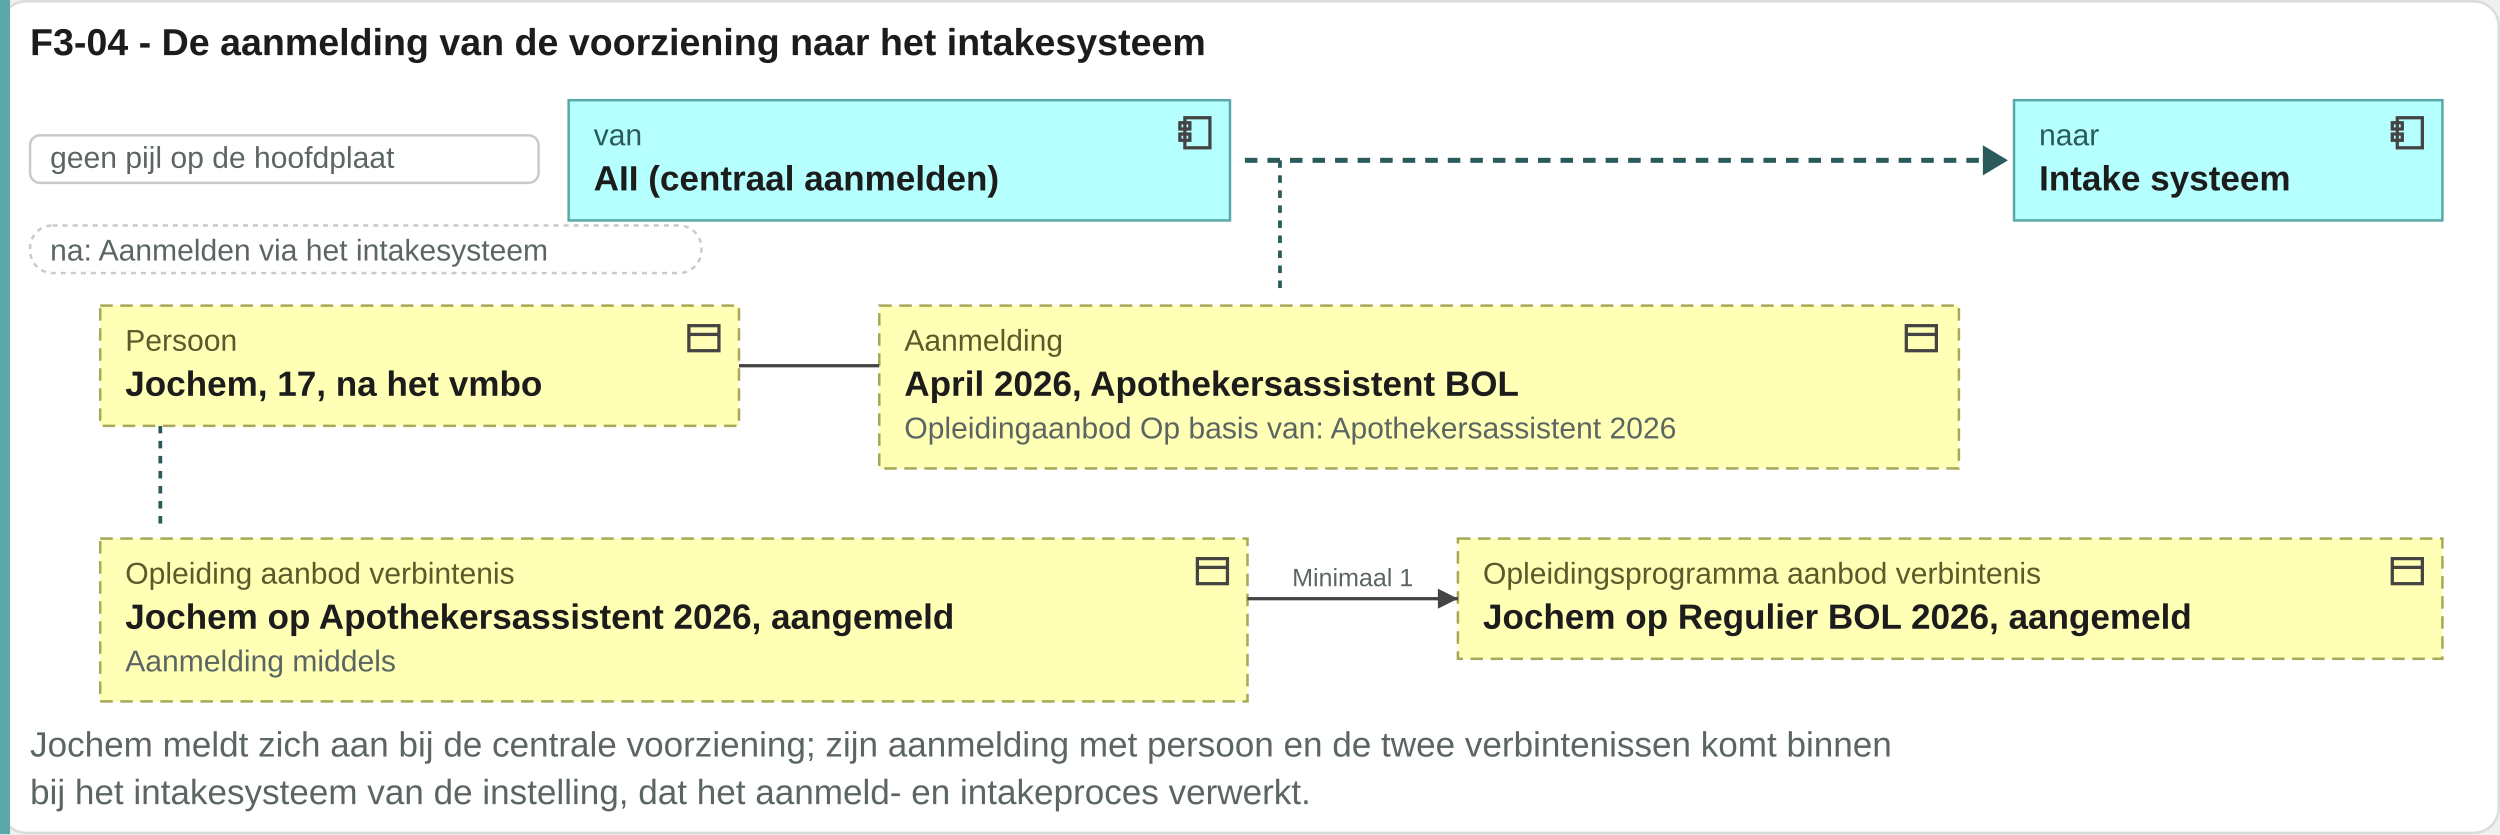
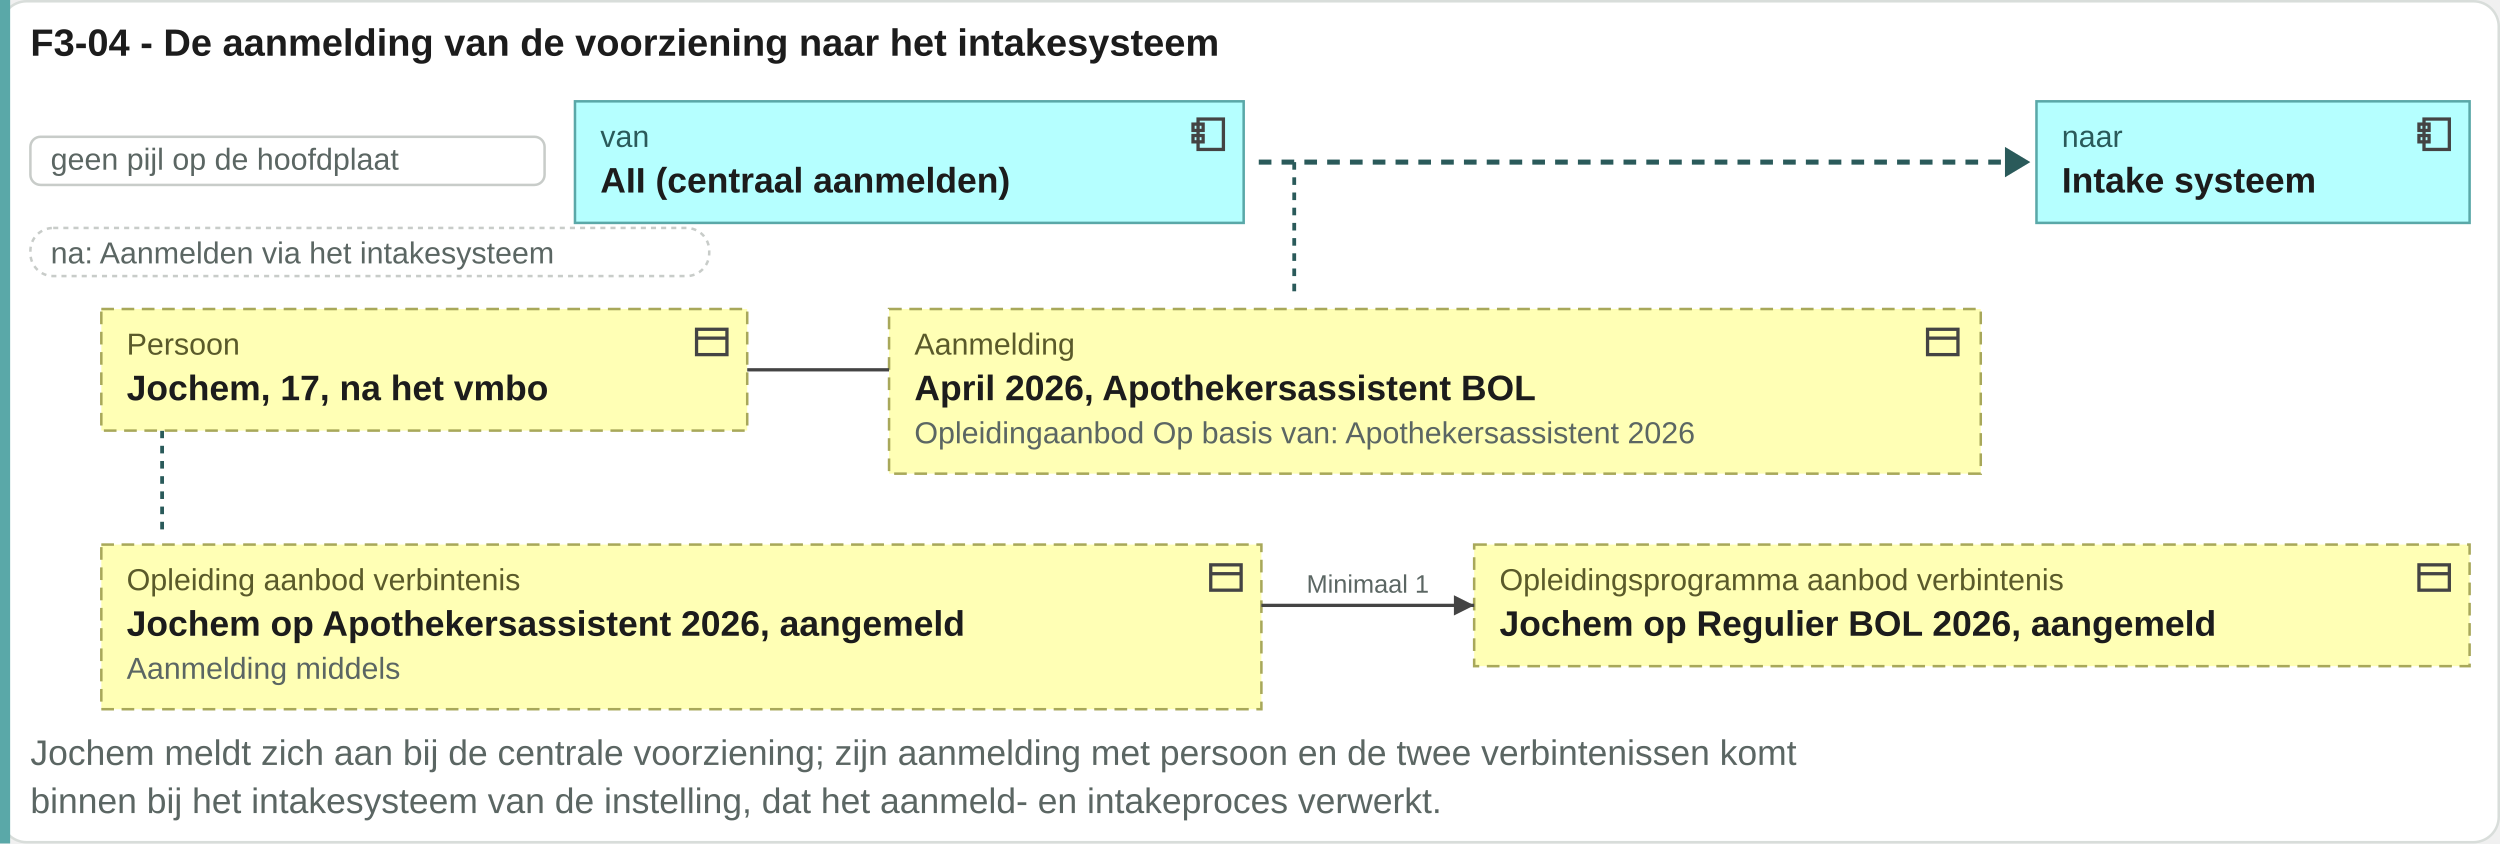
- <svg xmlns="http://www.w3.org/2000/svg" viewBox="0 0 998 333" width="998" height="333">
-   <rect x="0.5" y="0.5" width="997" height="332" rx="10" fill="#ffffff" stroke="#d8ddda" />
+ <svg xmlns="http://www.w3.org/2000/svg" viewBox="0 0 987 333" width="987" height="333">
+   <rect x="0.5" y="0.5" width="986" height="332" rx="10" fill="#ffffff" stroke="#d8ddda" />
  <text x="12" y="22" font-family="Arial, Helvetica, sans-serif" font-size="15" font-weight="bold" fill="#1c1c1c" text-anchor="start">F3-04 - De aanmelding van de voorziening naar het intakesysteem</text>
  <rect x="0" y="0" width="4" height="333" fill="#5aa8a8" />
  <rect x="12" y="54" width="203" height="19" rx="4" fill="#ffffff" stroke="#c8ccc9" />
  <text x="20" y="67" font-family="Arial, Helvetica, sans-serif" font-size="12" fill="#5b6663" text-anchor="start">geen pijl op de hoofdplaat</text>
  <rect x="227" y="40" width="264" height="48" rx="0" fill="#b5ffff" stroke="#5aa8a8" />
  <g transform="translate(469,45)" fill="none" stroke="#444" stroke-width="1.3">
    <rect x="4" y="2" width="10" height="12" />
    <rect x="2" y="4" width="4" height="2.5" />
    <rect x="2" y="8.5" width="4" height="2.5" />
  </g>
  <text x="237" y="58" font-family="Arial, Helvetica, sans-serif" font-size="12" fill="#2a5a5a" text-anchor="start">van</text>
  <text x="237" y="76" font-family="Arial, Helvetica, sans-serif" font-size="14" font-weight="bold" fill="#1c1c1c" text-anchor="start">AII (centraal aanmelden)</text>
  <path d="M496.96 64H793.56" stroke="#2a5a5a" stroke-width="2" stroke-dasharray="5 4" />
  <path d="M791.56 58l10 6-10 6z" fill="#2a5a5a" />
  <rect x="804" y="40" width="171" height="48" rx="0" fill="#b5ffff" stroke="#5aa8a8" />
  <g transform="translate(953,45)" fill="none" stroke="#444" stroke-width="1.3">
    <rect x="4" y="2" width="10" height="12" />
    <rect x="2" y="4" width="4" height="2.5" />
    <rect x="2" y="8.5" width="4" height="2.5" />
  </g>
  <text x="814" y="58" font-family="Arial, Helvetica, sans-serif" font-size="12" fill="#2a5a5a" text-anchor="start">naar</text>
  <text x="814" y="76" font-family="Arial, Helvetica, sans-serif" font-size="14" font-weight="bold" fill="#1c1c1c" text-anchor="start">Intake systeem</text>
  <rect x="12" y="90" width="268" height="19" rx="9" fill="#ffffff" stroke="#c8ccc9" stroke-dasharray="2 2" />
  <text x="20" y="104" font-family="Arial, Helvetica, sans-serif" font-size="12" fill="#5b6663" text-anchor="start">na: Aanmelden via het intakesysteem</text>
  <path d="M510.96 64V118" stroke="#2a5a5a" stroke-width="1.5" stroke-dasharray="3 3" />
  <path d="M64 122V211" stroke="#2a5a5a" stroke-width="1.5" stroke-dasharray="3 3" />
  <rect x="40" y="122" width="255" height="48" rx="0" fill="#ffffb5" stroke="#a8a85a" stroke-dasharray="5 3" />
  <g transform="translate(273,127)" fill="none" stroke="#444" stroke-width="1.3">
    <rect x="2" y="3" width="12" height="10" />
    <path d="M2 6.5h12" />
  </g>
  <text x="50" y="140" font-family="Arial, Helvetica, sans-serif" font-size="12" fill="#5a5a2a" text-anchor="start">Persoon</text>
  <text x="50" y="158" font-family="Arial, Helvetica, sans-serif" font-size="14" font-weight="bold" fill="#1c1c1c" text-anchor="start">Jochem, 17, na het vmbo</text>
  <rect x="351" y="122" width="431" height="65" rx="0" fill="#ffffb5" stroke="#a8a85a" stroke-dasharray="5 3" />
  <g transform="translate(759,127)" fill="none" stroke="#444" stroke-width="1.3">
    <rect x="2" y="3" width="12" height="10" />
    <path d="M2 6.5h12" />
  </g>
  <text x="361" y="140" font-family="Arial, Helvetica, sans-serif" font-size="12" fill="#5a5a2a" text-anchor="start">Aanmelding</text>
  <text x="361" y="158" font-family="Arial, Helvetica, sans-serif" font-size="14" font-weight="bold" fill="#1c1c1c" text-anchor="start">April 2026, Apothekersassistent BOL</text>
  <text x="361" y="175" font-family="Arial, Helvetica, sans-serif" font-size="12" fill="#5b6663" text-anchor="start">Opleidingaanbod Op basis van: Apothekersassistent 2026</text>
  <path d="M295 146H351" stroke="#444" stroke-width="1.3" fill="none" />
  <rect x="40" y="215" width="458" height="65" rx="0" fill="#ffffb5" stroke="#a8a85a" stroke-dasharray="5 3" />
  <g transform="translate(476,220)" fill="none" stroke="#444" stroke-width="1.3">
    <rect x="2" y="3" width="12" height="10" />
    <path d="M2 6.5h12" />
  </g>
  <text x="50" y="233" font-family="Arial, Helvetica, sans-serif" font-size="12" fill="#5a5a2a" text-anchor="start">Opleiding aanbod verbintenis</text>
  <text x="50" y="251" font-family="Arial, Helvetica, sans-serif" font-size="14" font-weight="bold" fill="#1c1c1c" text-anchor="start">Jochem op Apothekersassistent 2026, aangemeld</text>
  <text x="50" y="268" font-family="Arial, Helvetica, sans-serif" font-size="12" fill="#5b6663" text-anchor="start">Aanmelding middels</text>
  <rect x="582" y="215" width="393" height="48" rx="0" fill="#ffffb5" stroke="#a8a85a" stroke-dasharray="5 3" />
  <g transform="translate(953,220)" fill="none" stroke="#444" stroke-width="1.3">
    <rect x="2" y="3" width="12" height="10" />
    <path d="M2 6.5h12" />
  </g>
  <text x="592" y="233" font-family="Arial, Helvetica, sans-serif" font-size="12" fill="#5a5a2a" text-anchor="start">Opleidingsprogramma aanbod verbintenis</text>
  <text x="592" y="251" font-family="Arial, Helvetica, sans-serif" font-size="14" font-weight="bold" fill="#1c1c1c" text-anchor="start">Jochem op Regulier BOL 2026, aangemeld</text>
  <path d="M498 239H582" stroke="#444" stroke-width="1.3" fill="none" />
  <path d="M582 239l-8 -4v8z" fill="#444" />
  <text x="540" y="234" font-family="Arial, Helvetica, sans-serif" font-size="10" fill="#5b6663" text-anchor="middle">Minimaal 1</text>
-   <text x="12" y="302" font-family="Arial, Helvetica, sans-serif" font-size="14" fill="#5b6663" text-anchor="start">Jochem meldt zich aan bij de centrale voorziening; zijn aanmelding met persoon en de twee verbintenissen komt binnen</text>
-   <text x="12" y="321" font-family="Arial, Helvetica, sans-serif" font-size="14" fill="#5b6663" text-anchor="start">bij het intakesysteem van de instelling, dat het aanmeld- en intakeproces verwerkt.</text>
+   <text x="12" y="302" font-family="Arial, Helvetica, sans-serif" font-size="14" fill="#5b6663" text-anchor="start">Jochem meldt zich aan bij de centrale voorziening; zijn aanmelding met persoon en de twee verbintenissen komt</text>
+   <text x="12" y="321" font-family="Arial, Helvetica, sans-serif" font-size="14" fill="#5b6663" text-anchor="start">binnen bij het intakesysteem van de instelling, dat het aanmeld- en intakeproces verwerkt.</text>
</svg>
